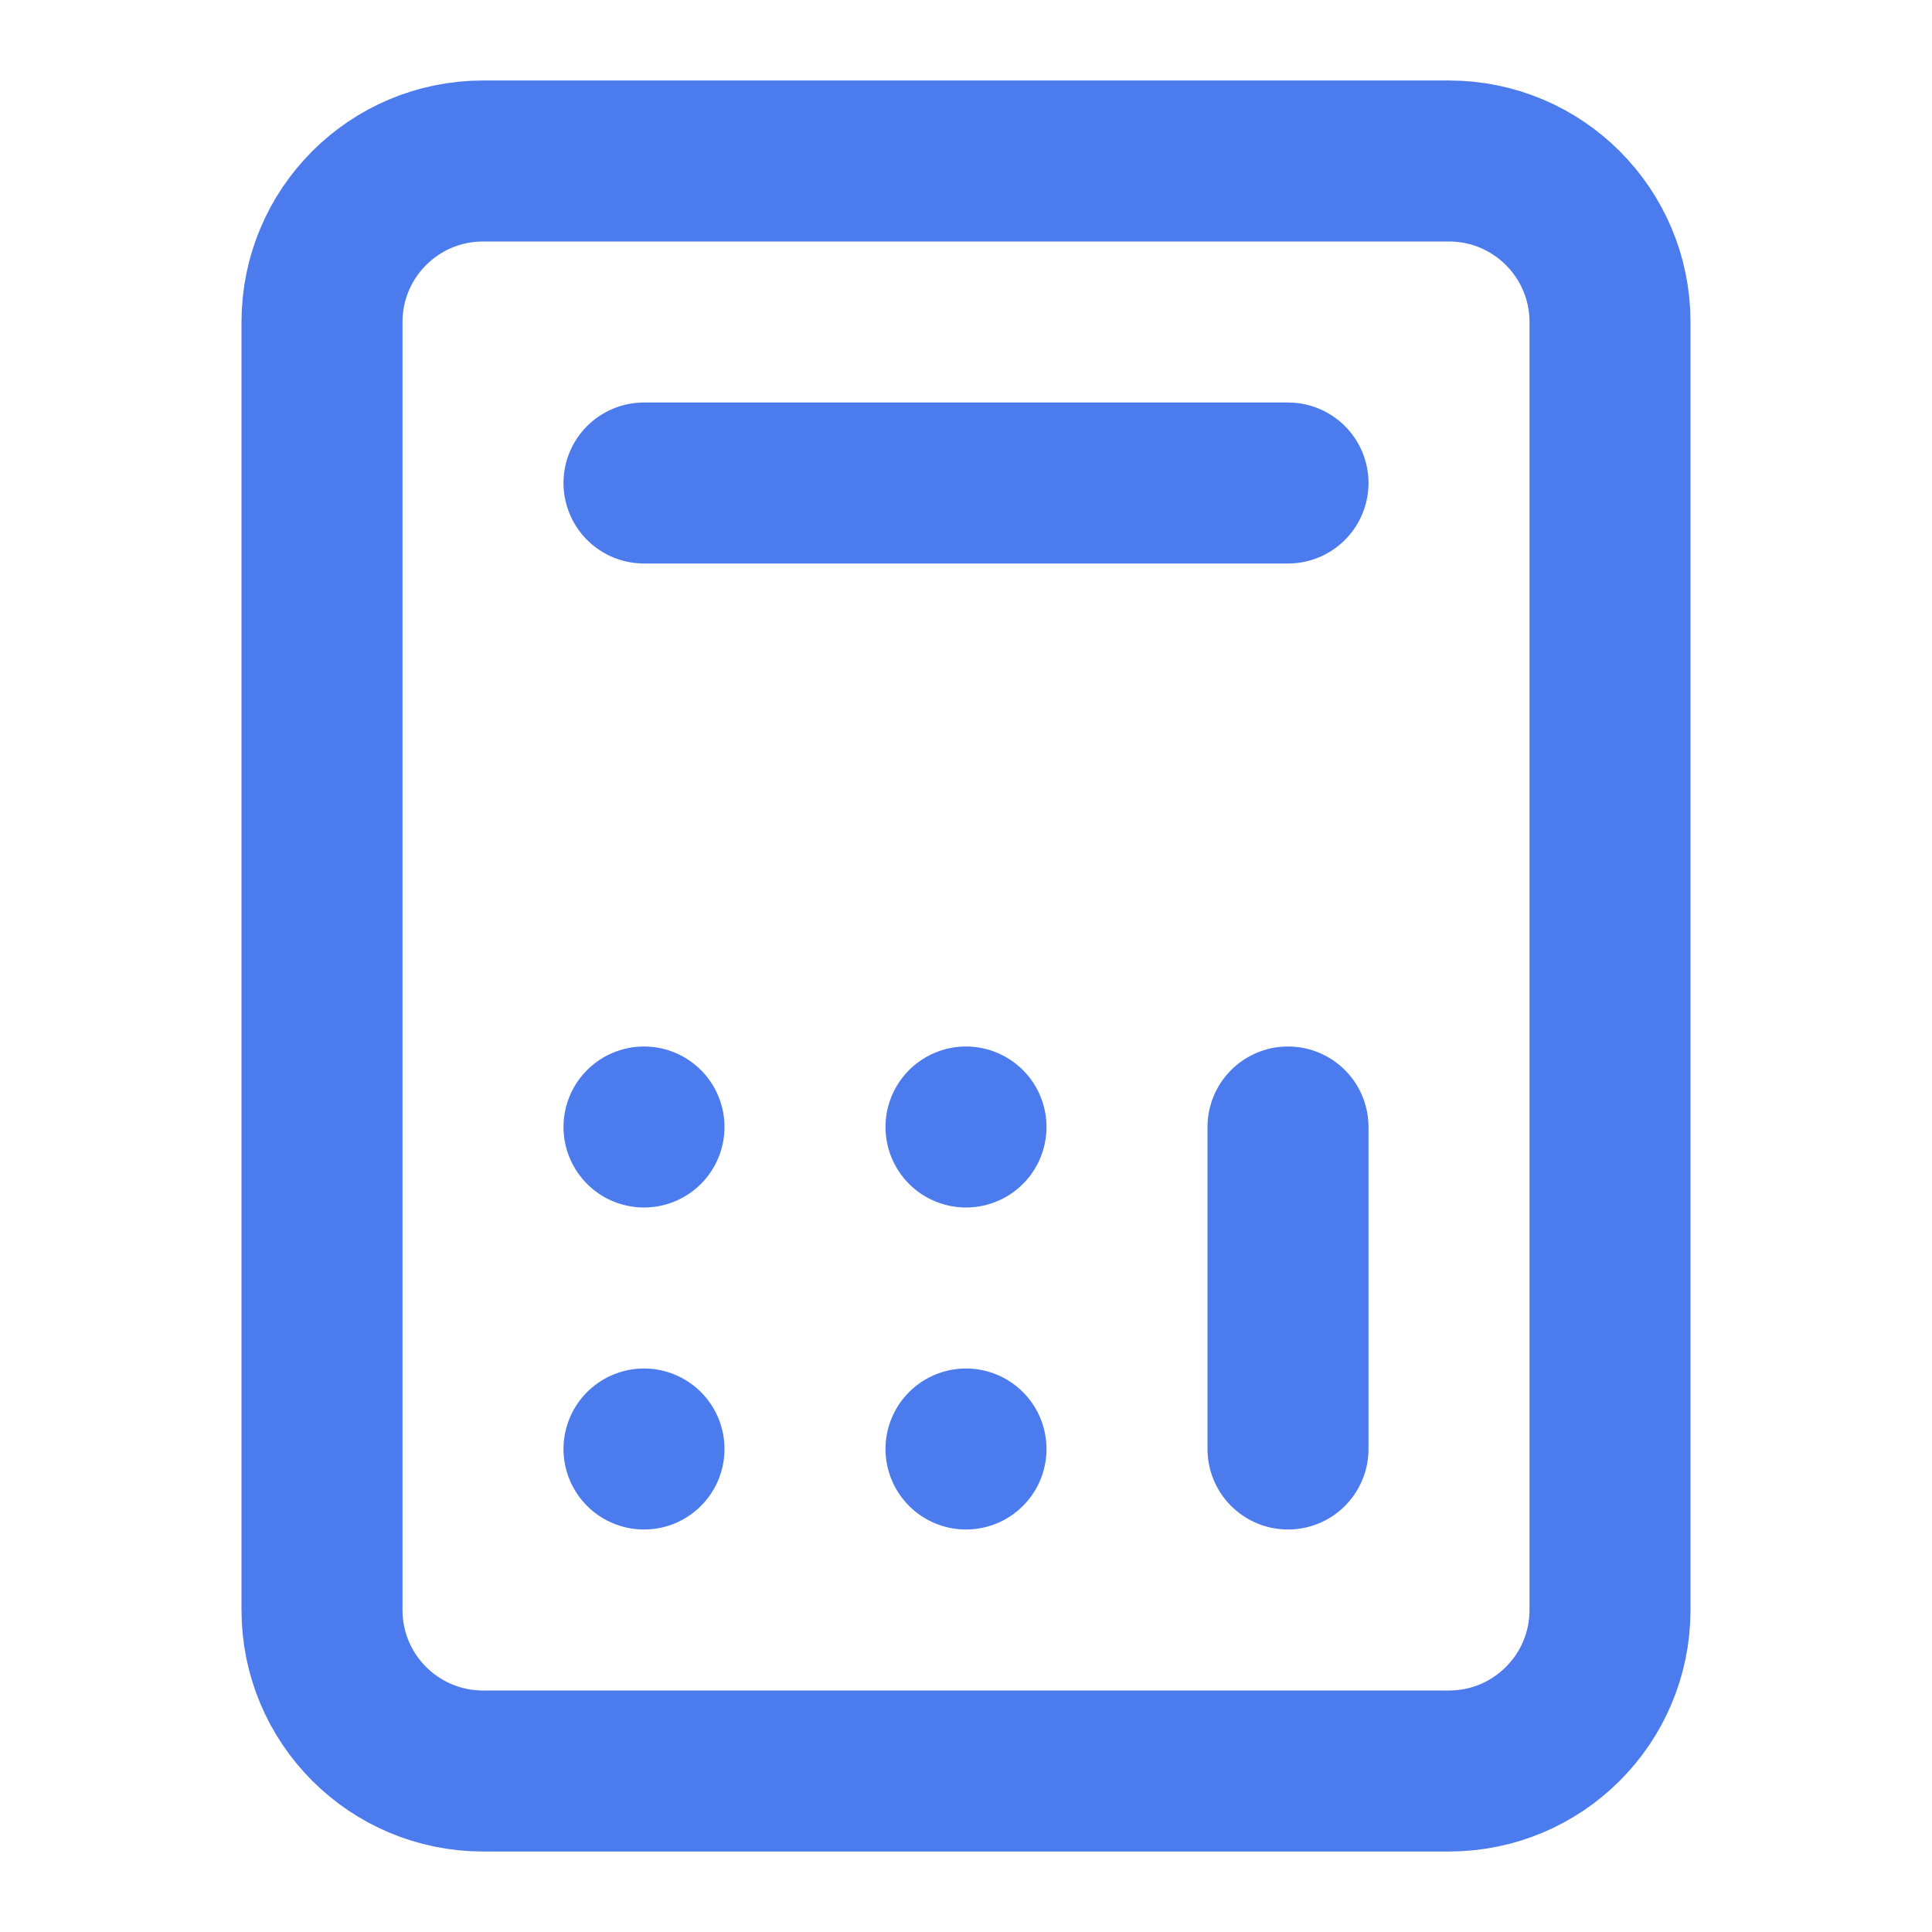
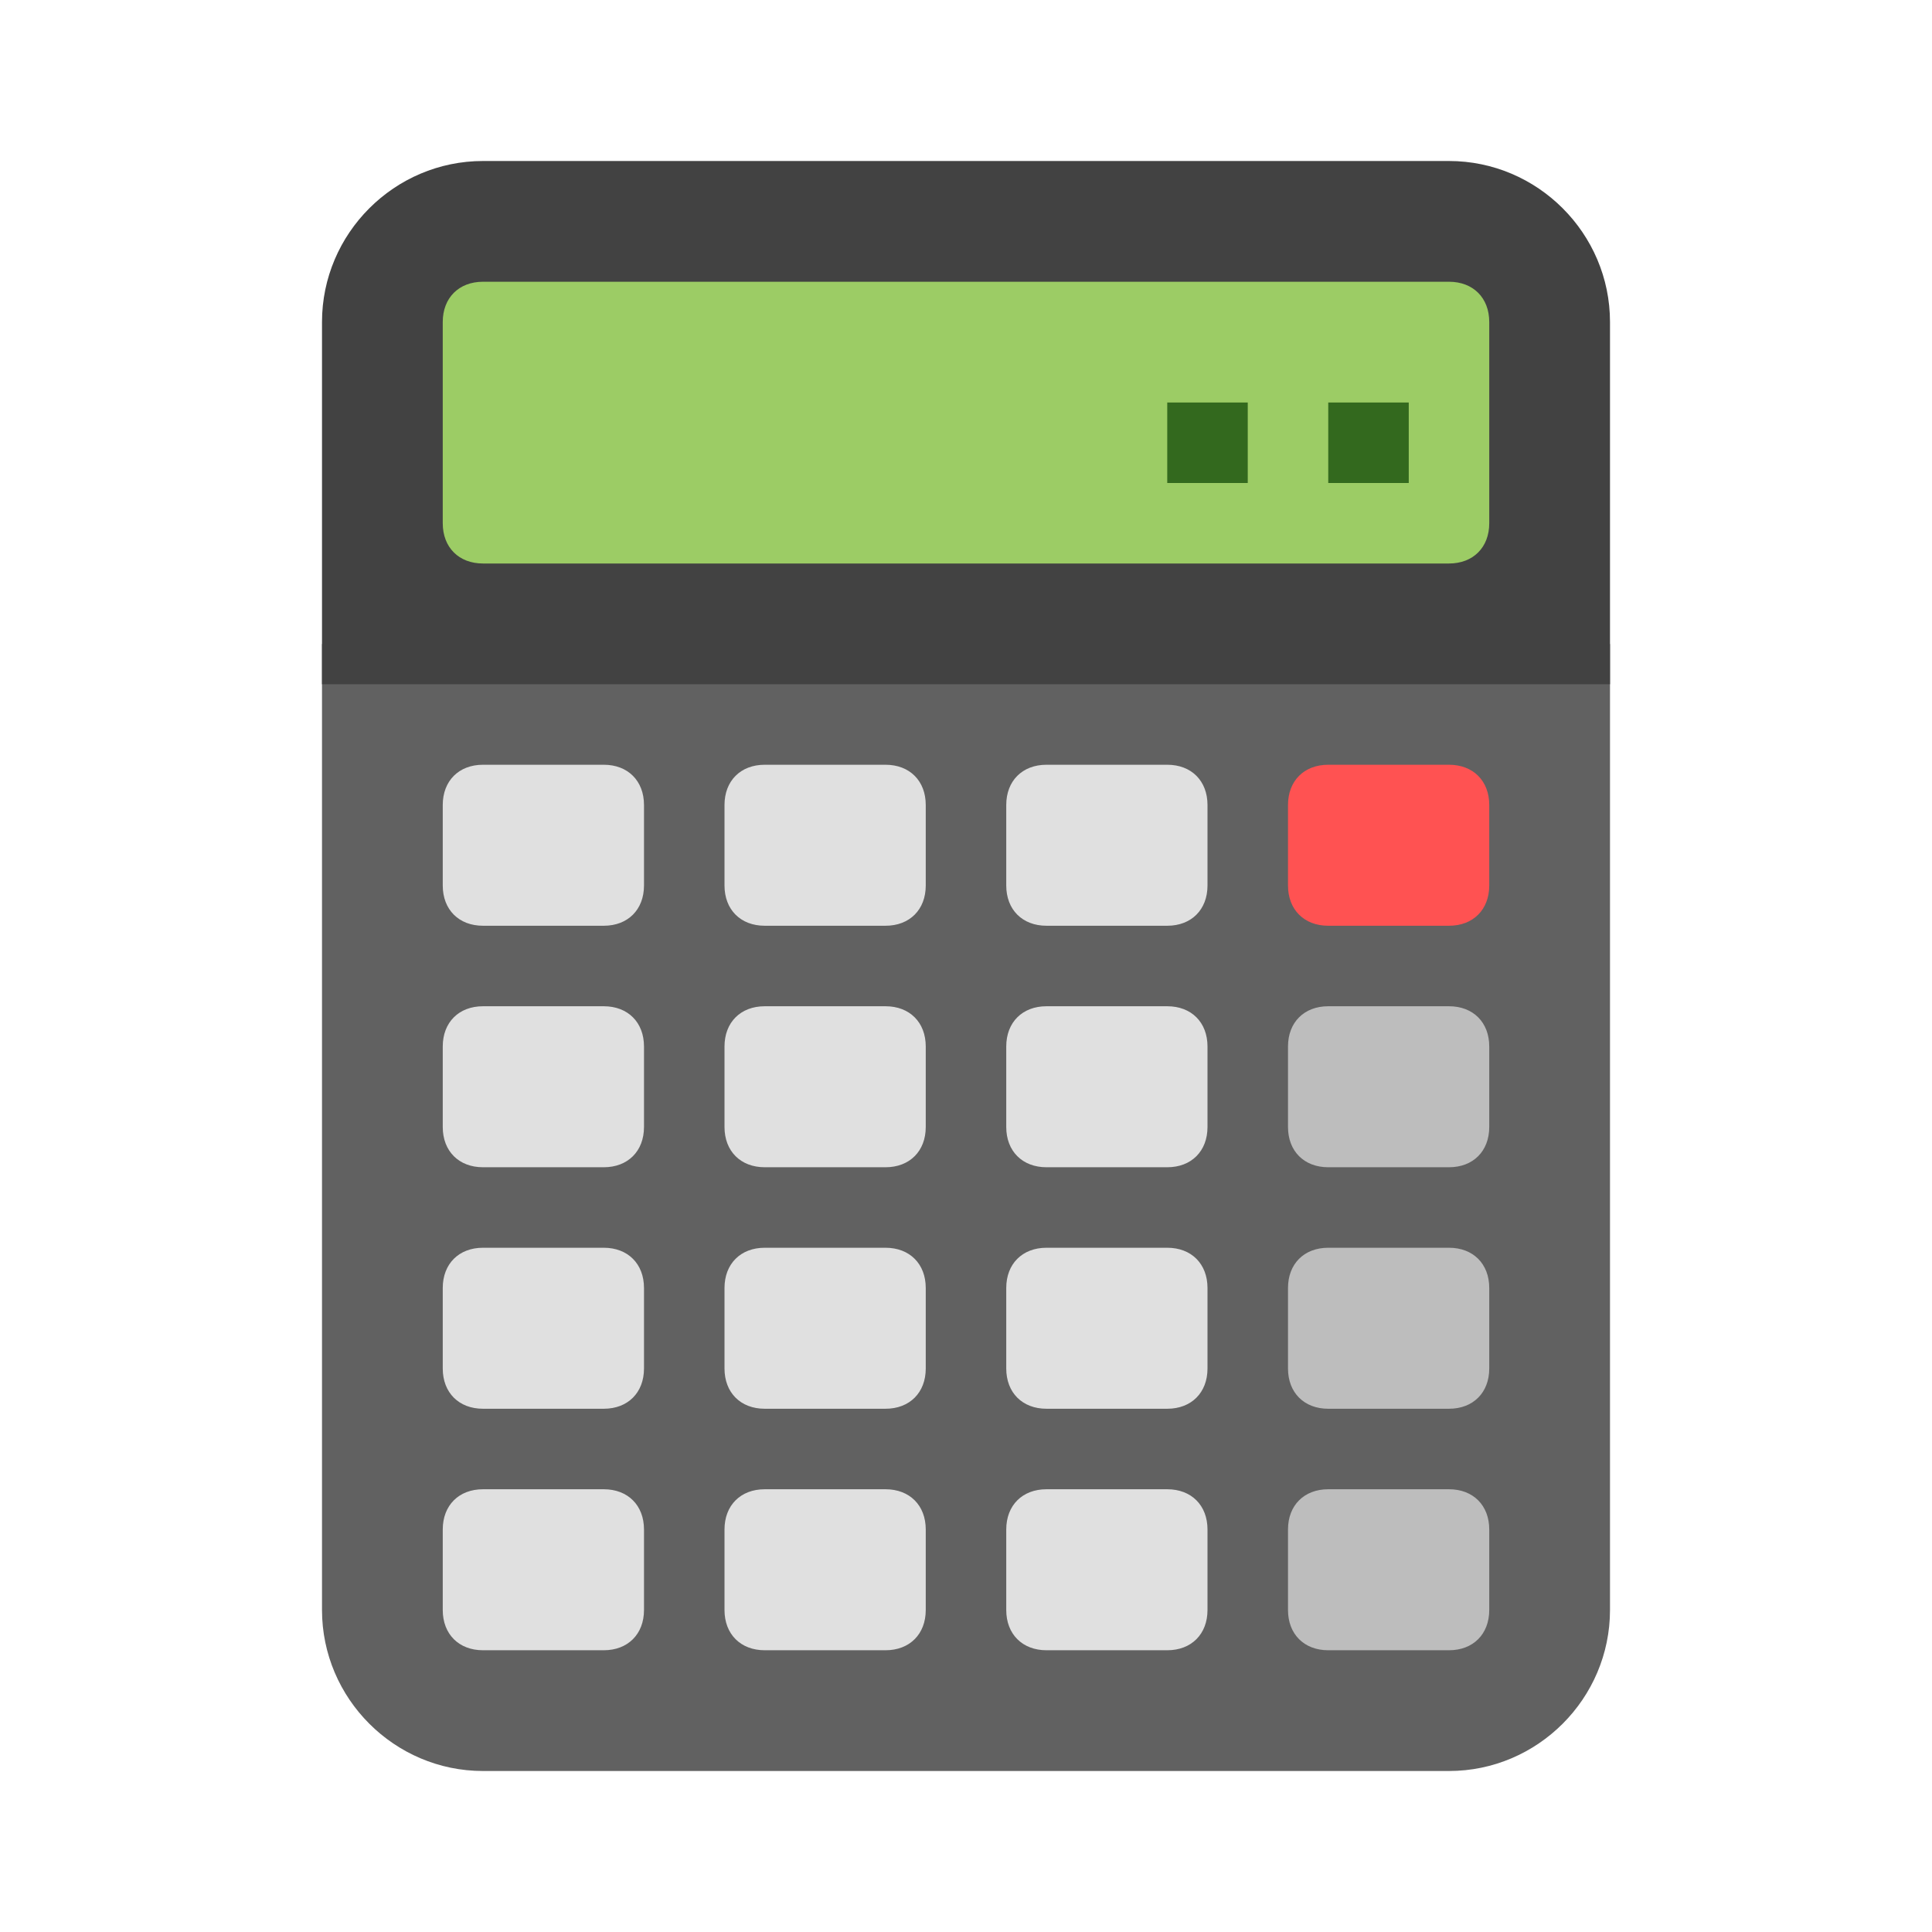
- <svg xmlns="http://www.w3.org/2000/svg" viewBox="0 0 24 24" fill="none" stroke="#4b7bec" stroke-width="2" stroke-linecap="round" stroke-linejoin="round">
-   <rect width="16" height="20" x="4" y="2" rx="2" />
-   <line x1="8" x2="16" y1="6" y2="6" />
-   <line x1="16" x2="16" y1="14" y2="18" />
-   <line x1="8" x2="8" y1="14" y2="14" />
-   <line x1="12" x2="12" y1="14" y2="14" />
-   <line x1="8" x2="8" y1="18" y2="18" />
-   <line x1="12" x2="12" y1="18" y2="18" />
+ <svg xmlns="http://www.w3.org/2000/svg" width="1em" height="1em" viewBox="0 0 48 48">
+   <path fill="#616161" d="M40 16H8v24c0 2.2 1.8 4 4 4h24c2.2 0 4-1.8 4-4z" />
+   <path fill="#424242" d="M36 4H12C9.8 4 8 5.8 8 8v9h32V8c0-2.2-1.8-4-4-4" />
+   <path fill="#9CCC65" d="M36 14H12c-.6 0-1-.4-1-1V8c0-.6.4-1 1-1h24c.6 0 1 .4 1 1v5c0 .6-.4 1-1 1" />
+   <path fill="#33691E" d="M33 10h2v2h-2zm-4 0h2v2h-2z" />
+   <path fill="#FF5252" d="M36 23h-3c-.6 0-1-.4-1-1v-2c0-.6.4-1 1-1h3c.6 0 1 .4 1 1v2c0 .6-.4 1-1 1" />
+   <path fill="#E0E0E0" d="M15 23h-3c-.6 0-1-.4-1-1v-2c0-.6.4-1 1-1h3c.6 0 1 .4 1 1v2c0 .6-.4 1-1 1m7 0h-3c-.6 0-1-.4-1-1v-2c0-.6.4-1 1-1h3c.6 0 1 .4 1 1v2c0 .6-.4 1-1 1m7 0h-3c-.6 0-1-.4-1-1v-2c0-.6.4-1 1-1h3c.6 0 1 .4 1 1v2c0 .6-.4 1-1 1m-14 6h-3c-.6 0-1-.4-1-1v-2c0-.6.4-1 1-1h3c.6 0 1 .4 1 1v2c0 .6-.4 1-1 1m7 0h-3c-.6 0-1-.4-1-1v-2c0-.6.4-1 1-1h3c.6 0 1 .4 1 1v2c0 .6-.4 1-1 1m7 0h-3c-.6 0-1-.4-1-1v-2c0-.6.4-1 1-1h3c.6 0 1 .4 1 1v2c0 .6-.4 1-1 1m-14 6h-3c-.6 0-1-.4-1-1v-2c0-.6.4-1 1-1h3c.6 0 1 .4 1 1v2c0 .6-.4 1-1 1m7 0h-3c-.6 0-1-.4-1-1v-2c0-.6.4-1 1-1h3c.6 0 1 .4 1 1v2c0 .6-.4 1-1 1m7 0h-3c-.6 0-1-.4-1-1v-2c0-.6.4-1 1-1h3c.6 0 1 .4 1 1v2c0 .6-.4 1-1 1m-14 6h-3c-.6 0-1-.4-1-1v-2c0-.6.4-1 1-1h3c.6 0 1 .4 1 1v2c0 .6-.4 1-1 1m7 0h-3c-.6 0-1-.4-1-1v-2c0-.6.4-1 1-1h3c.6 0 1 .4 1 1v2c0 .6-.4 1-1 1m7 0h-3c-.6 0-1-.4-1-1v-2c0-.6.4-1 1-1h3c.6 0 1 .4 1 1v2c0 .6-.4 1-1 1" />
+   <path fill="#BDBDBD" d="M36 29h-3c-.6 0-1-.4-1-1v-2c0-.6.4-1 1-1h3c.6 0 1 .4 1 1v2c0 .6-.4 1-1 1m0 6h-3c-.6 0-1-.4-1-1v-2c0-.6.4-1 1-1h3c.6 0 1 .4 1 1v2c0 .6-.4 1-1 1m0 6h-3c-.6 0-1-.4-1-1v-2c0-.6.4-1 1-1h3c.6 0 1 .4 1 1v2c0 .6-.4 1-1 1" />
</svg>
